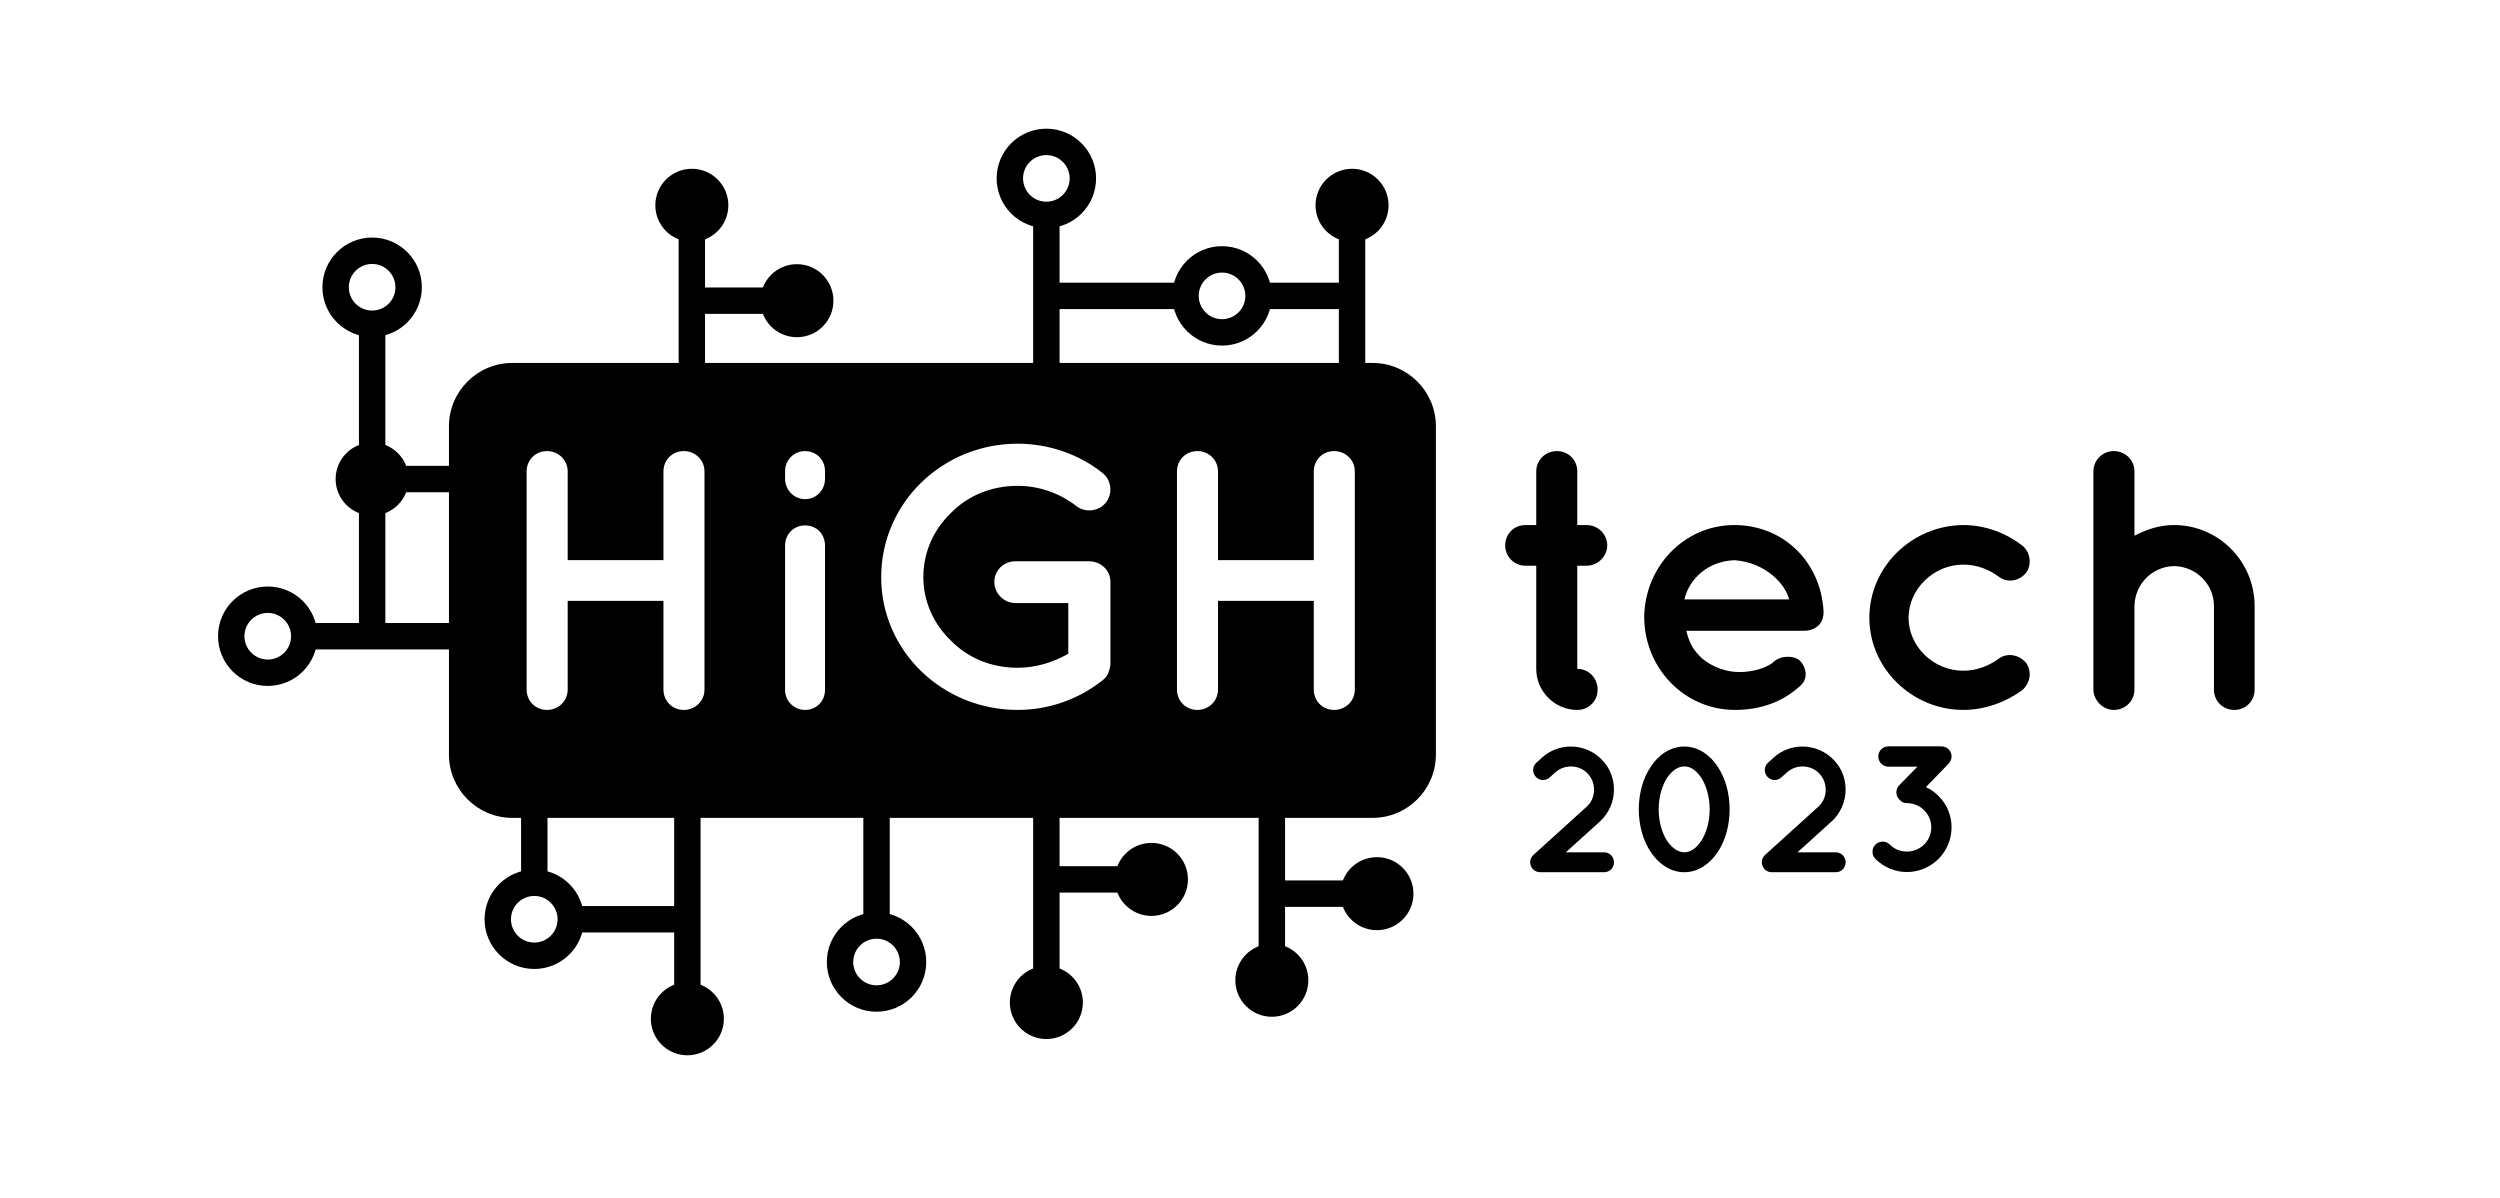
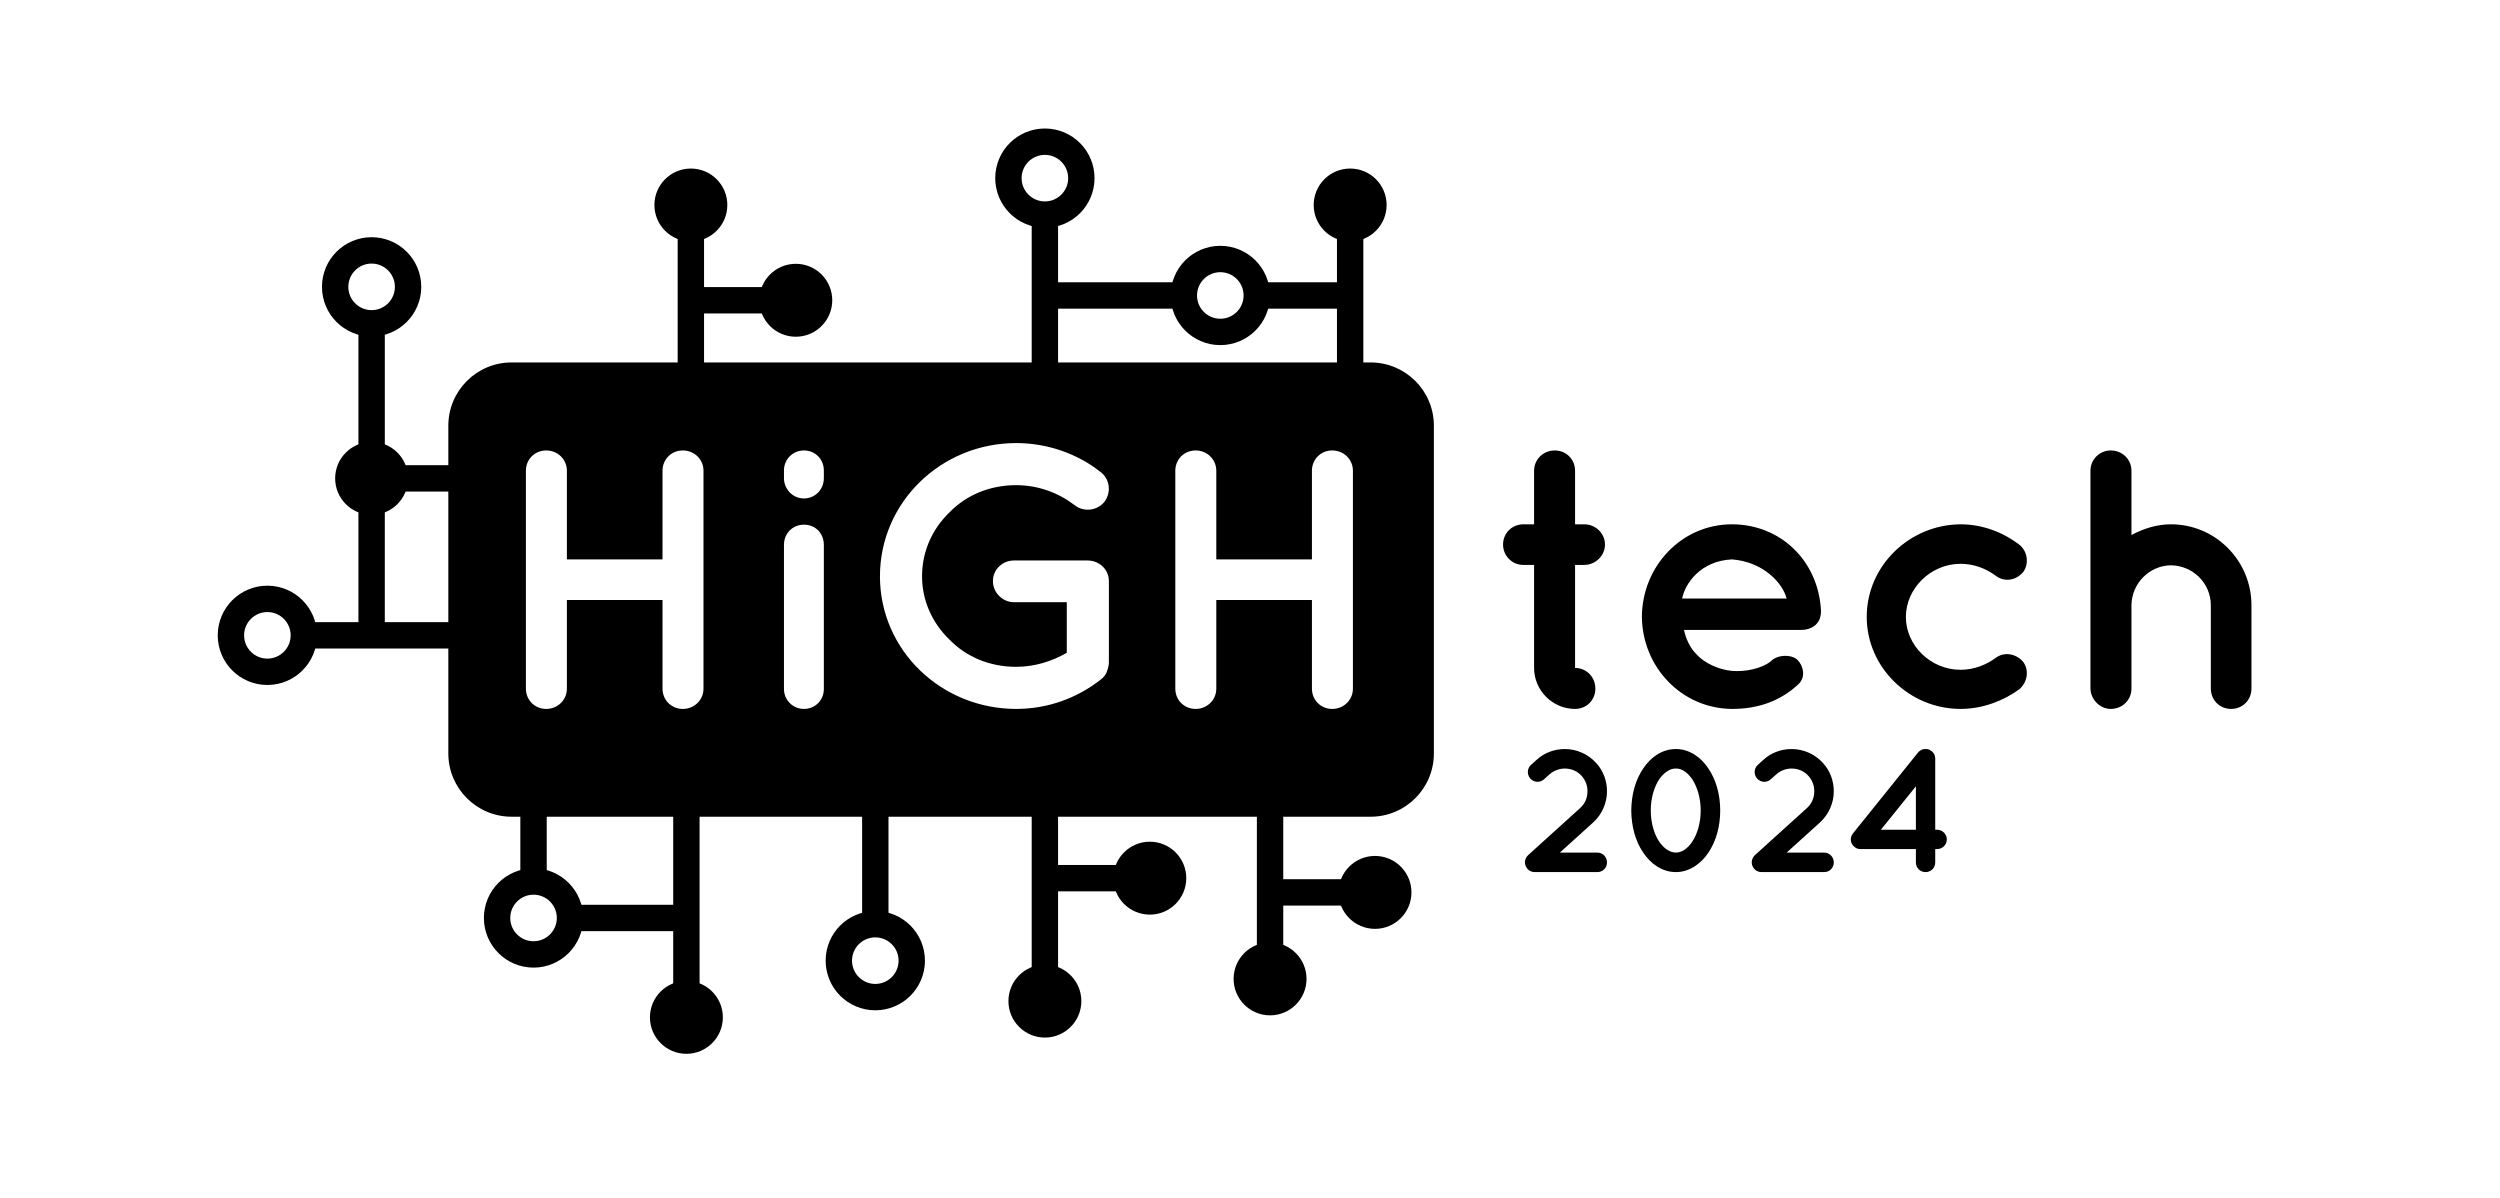
- <svg xmlns="http://www.w3.org/2000/svg" version="1.1" id="Ebene_1" x="0px" y="0px" width="473.333px" height="226.666px" viewBox="0 0 473.333 226.666" enable-background="new 0 0 473.333 226.666" xml:space="preserve">
-   <rect id="Background" display="none" fill="#3AAA35" width="473.333" height="226.666" />
-   <g display="none">
-     <path display="inline" d="M259.865,68.718H97.003c-6.627,0-12,5.373-12,12v62.131c0,6.628,5.373,12,12,12h162.862   c6.627,0,12-5.372,12-12V80.718C271.865,74.091,266.492,68.718,259.865,68.718z M140.112,130.562c0,2.17-1.75,3.851-3.92,3.851   c-2.17,0-3.85-1.681-3.85-3.851V113.76h-18.132v16.802c0,2.17-1.75,3.851-3.92,3.851c-2.17,0-3.851-1.681-3.851-3.851V89.257   c0-2.17,1.68-3.851,3.851-3.851c2.17,0,3.92,1.681,3.92,3.851v16.802h18.132V89.257c0-2.17,1.68-3.851,3.85-3.851   c2.17,0,3.92,1.681,3.92,3.851V130.562z M162.929,130.632c0,2.1-1.61,3.78-3.781,3.78c-2.1,0-3.78-1.681-3.78-3.78v-27.303   c0-2.24,1.68-3.85,3.78-3.85c2.17,0,3.781,1.61,3.781,3.85V130.632z M162.929,90.658c0,2.1-1.61,3.85-3.781,3.85   c-2.1,0-3.78-1.75-3.78-3.85v-1.47c0-2.1,1.68-3.781,3.78-3.781c2.17,0,3.781,1.681,3.781,3.781V90.658z M206.261,117.05v0.07   v13.021c0,9.171-7.491,16.802-16.802,16.802c-2.59,0-5.18-0.63-7.351-1.75c-1.82-0.841-2.66-3.15-1.68-5.04   c0.91-1.891,3.081-2.591,5.041-1.751c1.19,0.63,2.521,0.98,3.99,0.98c4.551,0,8.261-3.221,9.171-7.491   c-2.521,1.75-5.741,2.801-9.171,2.801c-4.62,0-8.891-2.03-11.901-5.321c-3.01-3.08-4.901-7.42-4.901-12.321   c0-4.831,1.891-9.171,4.901-12.461c3.01-3.15,7.281-5.18,11.901-5.18c3.641,0,6.861,1.12,9.381,2.94c0.35-1.68,1.89-2.94,3.71-2.94   c2.1,0,3.71,1.68,3.71,3.71V117.05z M251.69,130.562c0,2.17-1.681,3.851-3.851,3.851s-3.85-1.681-3.85-3.851V114.74   c0-4.13-3.361-7.491-7.561-7.561c-4.131,0.07-7.421,3.431-7.491,7.561v15.821c0,2.17-1.75,3.851-3.92,3.851   c-1.75,0-3.221-1.261-3.71-2.87c-0.07-0.28-0.14-0.63-0.14-0.98V89.257c0-2.17,1.75-3.851,3.851-3.851   c2.17,0,3.92,1.681,3.92,3.851v12.181c2.24-1.19,4.761-2.03,7.491-2.03c8.471,0,15.261,6.931,15.261,15.332V130.562z" />
-     <path display="inline" d="M189.459,106.899c-2.45,0-4.76,1.05-6.44,3.01c-1.68,1.68-2.8,4.34-2.8,7.141   c0,2.94,1.12,5.601,2.8,7.211c1.68,1.89,3.99,2.87,6.44,2.87c2.661,0,4.831-0.98,6.651-2.87c1.54-1.61,2.66-4.271,2.66-7.211   c0-2.8-1.12-5.46-2.66-7.141C194.29,107.949,192.12,106.899,189.459,106.899z" />
+ <svg xmlns="http://www.w3.org/2000/svg" width="100%" height="100%" viewBox="0 0 474 227" version="1.1" xml:space="preserve" style="fill-rule:evenodd;clip-rule:evenodd;stroke-miterlimit:10;" id="svg27">
+   <defs id="defs27" />
+   <g id="g1">
+     <path d="M130.988,38.868L130.988,73.175" style="fill:none;fill-rule:nonzero;stroke:black;stroke-width:5px;" id="path1" />
+     <circle cx="130.989" cy="38.868" r="6.913" id="circle1" />
  </g>
-   <g>
-     <line fill="#F6F6F6" stroke="#000000" stroke-width="5" stroke-miterlimit="10" x1="130.988" y1="38.868" x2="130.988" y2="73.175" />
-     <circle cx="130.989" cy="38.868" r="6.913" />
+   <g id="g2">
+     <path d="M198.11,38.868L198.11,70.627" style="fill:none;fill-rule:nonzero;stroke:black;stroke-width:5px;" id="path2" />
+     <circle cx="198.11" cy="33.777" r="6.913" style="fill:none;stroke:black;stroke-width:5px;" id="circle2" />
  </g>
-   <g>
-     <line fill="#F6F6F6" stroke="#000000" stroke-width="5" stroke-miterlimit="10" x1="198.11" y1="38.868" x2="198.11" y2="70.627" />
-     <circle fill="none" stroke="#000000" stroke-width="5" stroke-miterlimit="10" cx="198.11" cy="33.777" r="6.913" />
+   <g id="g6">
+     <path d="M304.304,103.259C304.304,105.359 302.484,107.11 300.384,107.11L298.633,107.11L298.633,126.642C300.804,126.642 302.484,128.392 302.484,130.562C302.484,132.733 300.804,134.413 298.633,134.413C294.362,134.413 290.862,130.913 290.862,126.642L290.862,107.11L288.831,107.11C286.661,107.11 284.981,105.36 284.981,103.259C284.981,101.089 286.661,99.409 288.831,99.409L290.862,99.409L290.862,89.257C290.862,87.087 292.612,85.406 294.782,85.406C296.952,85.406 298.633,87.087 298.633,89.257L298.633,99.408L300.384,99.408C302.484,99.409 304.304,101.088 304.304,103.259Z" style="fill-rule:nonzero;" id="path3" />
+     <path d="M311.302,116.91C311.372,107.389 318.792,99.409 328.384,99.409C337.484,99.409 344.695,106.2 345.255,115.65L345.255,116C345.255,116.14 345.255,116.49 345.185,116.63C344.976,118.31 343.505,119.43 341.544,119.43L319.282,119.43C319.632,121.04 320.401,122.86 321.663,124.051C323.132,125.731 325.933,126.991 328.384,127.201C330.904,127.411 333.913,126.781 335.663,125.451C337.134,123.911 340.005,124.121 340.915,125.241C341.825,126.221 342.524,128.321 340.915,129.791C337.483,132.941 333.353,134.412 328.384,134.412C318.792,134.342 311.373,126.431 311.302,116.91ZM318.933,113.48L338.744,113.48C338.045,110.68 334.474,106.549 328.385,106.059C322.433,106.339 319.492,110.61 318.933,113.48Z" style="fill-rule:nonzero;" id="path4" />
+     <path d="M353.931,116.98C353.931,107.249 362.052,99.478 371.714,99.408C375.913,99.408 379.833,100.948 382.845,103.258C384.454,104.518 384.734,106.899 383.615,108.439C382.215,110.119 379.974,110.399 378.365,109.139C376.545,107.808 374.304,106.899 371.715,106.899C366.043,106.899 361.354,111.589 361.354,116.98C361.354,122.37 366.043,126.991 371.715,126.991C374.235,126.991 376.545,126.081 378.365,124.751C379.904,123.561 382.215,123.841 383.615,125.521C384.734,127.062 384.455,129.302 382.845,130.701C379.833,132.872 375.913,134.412 371.714,134.412C362.052,134.412 353.931,126.571 353.931,116.98Z" style="fill-rule:nonzero;" id="path5" />
+     <path d="M404.123,130.562C404.123,132.733 402.373,134.413 400.203,134.413C398.453,134.413 396.982,133.153 396.492,131.543C396.422,131.263 396.351,130.913 396.351,130.563L396.351,89.257C396.351,87.087 398.101,85.406 400.203,85.406C402.373,85.406 404.123,87.087 404.123,89.257L404.123,101.438C406.363,100.248 408.883,99.408 411.613,99.408C420.084,99.408 426.875,106.339 426.875,114.74L426.875,130.561C426.875,132.732 425.195,134.412 423.025,134.412C420.855,134.412 419.173,132.732 419.173,130.561L419.173,114.74C419.173,110.61 415.814,107.249 411.612,107.179C407.481,107.249 404.192,110.61 404.122,114.74L404.122,130.562L404.123,130.562Z" style="fill-rule:nonzero;" id="path6" />
  </g>
-   <g>
-     <path d="M304.304,103.259c0,2.1-1.82,3.851-3.92,3.851h-1.751v19.532c2.171,0,3.851,1.75,3.851,3.92   c0,2.171-1.68,3.851-3.851,3.851c-4.271,0-7.771-3.5-7.771-7.771v-19.532h-2.031c-2.17,0-3.85-1.75-3.85-3.851   c0-2.17,1.68-3.85,3.85-3.85h2.031V89.257c0-2.17,1.75-3.851,3.92-3.851s3.851,1.681,3.851,3.851v10.151h1.751   C302.484,99.409,304.304,101.088,304.304,103.259z" />
-     <path d="M311.302,116.91c0.07-9.521,7.49-17.501,17.082-17.501c9.1,0,16.311,6.791,16.871,16.241c0,0.07,0,0.21,0,0.35   c0,0.14,0,0.49-0.07,0.63c-0.209,1.68-1.68,2.8-3.641,2.8h-22.262c0.35,1.61,1.119,3.43,2.381,4.621   c1.469,1.68,4.27,2.94,6.721,3.15c2.52,0.21,5.529-0.42,7.279-1.75c1.471-1.54,4.342-1.33,5.252-0.21c0.91,0.98,1.609,3.08,0,4.55   c-3.432,3.15-7.562,4.621-12.531,4.621C318.792,134.342,311.373,126.431,311.302,116.91z M318.933,113.48h19.811   c-0.699-2.8-4.27-6.931-10.359-7.421C322.433,106.339,319.492,110.61,318.933,113.48z" />
-     <path d="M353.931,116.98c0-9.731,8.121-17.502,17.783-17.572c4.199,0,8.119,1.54,11.131,3.85c1.609,1.26,1.889,3.641,0.77,5.181   c-1.4,1.68-3.641,1.96-5.25,0.7c-1.82-1.331-4.061-2.24-6.65-2.24c-5.672,0-10.361,4.69-10.361,10.081   c0,5.39,4.689,10.011,10.361,10.011c2.52,0,4.83-0.91,6.65-2.24c1.539-1.19,3.85-0.91,5.25,0.77c1.119,1.541,0.84,3.781-0.77,5.18   c-3.012,2.171-6.932,3.711-11.131,3.711C362.052,134.412,353.931,126.571,353.931,116.98z" />
-     <path d="M404.123,130.562c0,2.171-1.75,3.851-3.92,3.851c-1.75,0-3.221-1.26-3.711-2.87c-0.07-0.28-0.141-0.63-0.141-0.98V89.257   c0-2.17,1.75-3.851,3.852-3.851c2.17,0,3.92,1.681,3.92,3.851v12.181c2.24-1.19,4.76-2.03,7.49-2.03   c8.471,0,15.262,6.931,15.262,15.332v15.821c0,2.171-1.68,3.851-3.85,3.851s-3.852-1.68-3.852-3.851V114.74   c0-4.13-3.359-7.491-7.561-7.561c-4.131,0.07-7.42,3.431-7.49,7.561V130.562z" />
+   <g id="g7">
+     <path d="M150.882,56.93L130.988,56.93" style="fill:none;fill-rule:nonzero;stroke:black;stroke-width:5px;" id="path7" />
+     <circle cx="150.883" cy="56.93" r="6.913" id="circle7" />
  </g>
-   <g>
-     <line fill="#F6F6F6" stroke="#000000" stroke-width="5" stroke-miterlimit="10" x1="150.882" y1="56.93" x2="130.988" y2="56.93" />
-     <circle cx="150.883" cy="56.93" r="6.913" />
+   <g id="g8">
+     <path d="M70.459,90.699L87.612,90.699" style="fill:none;fill-rule:nonzero;stroke:black;stroke-width:5px;" id="path8" />
+     <circle cx="70.458" cy="90.699" r="6.913" id="circle8" />
  </g>
-   <g>
-     <line fill="#F6F6F6" stroke="#000000" stroke-width="5" stroke-miterlimit="10" x1="70.459" y1="90.699" x2="87.612" y2="90.699" />
-     <circle cx="70.458" cy="90.699" r="6.913" />
+   <path d="M70.459,61.3L70.459,88.959" style="fill:none;fill-rule:nonzero;stroke:black;stroke-width:5px;" id="path9" />
+   <circle cx="70.458" cy="54.387" r="6.913" style="fill:none;stroke:black;stroke-width:5px;" id="circle9" />
+   <path d="M70.458,92.8L70.458,120.459" style="fill:none;fill-rule:nonzero;stroke:black;stroke-width:5px;" id="path10" />
+   <g id="g11">
+     <path d="M57.608,120.459L86.791,120.459" style="fill:none;fill-rule:nonzero;stroke:black;stroke-width:5px;" id="path11" />
+     <circle cx="50.695" cy="120.459" r="6.913" style="fill:none;stroke:black;stroke-width:5px;" id="circle11" />
  </g>
-   <line fill="#F6F6F6" stroke="#000000" stroke-width="5" stroke-miterlimit="10" x1="70.459" y1="61.3" x2="70.459" y2="88.959" />
-   <circle fill="none" stroke="#000000" stroke-width="5" stroke-miterlimit="10" cx="70.458" cy="54.387" r="6.913" />
-   <line fill="#F6F6F6" stroke="#000000" stroke-width="5" stroke-miterlimit="10" x1="70.458" y1="92.8" x2="70.458" y2="120.459" />
-   <g>
-     <line fill="#F6F6F6" stroke="#000000" stroke-width="5" stroke-miterlimit="10" x1="57.608" y1="120.459" x2="86.791" y2="120.459" />
-     <circle fill="none" stroke="#000000" stroke-width="5" stroke-miterlimit="10" cx="50.695" cy="120.459" r="6.913" />
+   <g id="g12">
+     <path d="M240.804,185.595L240.804,151.288" style="fill:none;fill-rule:nonzero;stroke:black;stroke-width:5px;" id="path12" />
+     <circle cx="240.803" cy="185.596" r="6.913" id="circle12" />
  </g>
-   <g>
-     <line fill="#F6F6F6" stroke="#000000" stroke-width="5" stroke-miterlimit="10" x1="240.804" y1="185.595" x2="240.804" y2="151.288" />
-     <circle cx="240.803" cy="185.596" r="6.913" />
+   <g id="g13">
+     <path d="M260.697,169.198L240.803,169.198" style="fill:none;fill-rule:nonzero;stroke:black;stroke-width:5px;" id="path13" />
+     <circle cx="260.699" cy="169.199" r="6.913" id="circle13" />
  </g>
-   <g>
-     <line fill="#F6F6F6" stroke="#000000" stroke-width="5" stroke-miterlimit="10" x1="260.697" y1="169.198" x2="240.803" y2="169.198" />
-     <circle cx="260.699" cy="169.199" r="6.913" />
+   <g id="g14">
+     <path d="M130.141,192.888L130.141,152.423" style="fill:none;fill-rule:nonzero;stroke:black;stroke-width:5px;" id="path14" />
+     <circle cx="130.141" cy="192.889" r="6.913" id="circle14" />
  </g>
-   <g>
-     <line fill="#F6F6F6" stroke="#000000" stroke-width="5" stroke-miterlimit="10" x1="130.141" y1="192.888" x2="130.141" y2="152.423" />
-     <circle cx="130.141" cy="192.889" r="6.913" />
+   <path d="M128.817,174.046L108.071,174.046" style="fill:none;fill-rule:nonzero;stroke:black;stroke-width:5px;" id="path15" />
+   <path d="M101.158,153.379L101.158,167.133" style="fill:none;fill-rule:nonzero;stroke:black;stroke-width:5px;" id="path16" />
+   <circle cx="101.158" cy="174.046" r="6.913" style="fill:none;stroke:black;stroke-width:5px;" id="circle16" />
+   <g id="g17">
+     <path d="M165.958,175.237L165.958,152.423" style="fill:none;fill-rule:nonzero;stroke:black;stroke-width:5px;" id="path17" />
+     <circle cx="165.957" cy="182.14" r="6.913" style="fill:none;stroke:black;stroke-width:5px;" id="circle17" />
  </g>
-   <line fill="#F6F6F6" stroke="#000000" stroke-width="5" stroke-miterlimit="10" x1="128.817" y1="174.046" x2="108.071" y2="174.046" />
-   <line fill="#F6F6F6" stroke="#000000" stroke-width="5" stroke-miterlimit="10" x1="101.158" y1="153.379" x2="101.158" y2="167.133" />
-   <circle fill="none" stroke="#000000" stroke-width="5" stroke-miterlimit="10" cx="101.158" cy="174.046" r="6.913" />
-   <g>
-     <line fill="#F6F6F6" stroke="#000000" stroke-width="5" stroke-miterlimit="10" x1="165.958" y1="175.237" x2="165.958" y2="152.423" />
-     <circle fill="none" stroke="#000000" stroke-width="5" stroke-miterlimit="10" cx="165.957" cy="182.14" r="6.913" />
+   <path d="M198.11,185.562L198.11,151.256" style="fill:none;fill-rule:nonzero;stroke:black;stroke-width:5px;" id="path18" />
+   <circle cx="198.111" cy="189.81" r="6.913" id="circle18" />
+   <g id="g19">
+     <path d="M218.004,166.499L198.11,166.499" style="fill:none;fill-rule:nonzero;stroke:black;stroke-width:5px;" id="path19" />
+     <circle cx="218.005" cy="166.5" r="6.913" id="circle19" />
  </g>
-   <line fill="#F6F6F6" stroke="#000000" stroke-width="5" stroke-miterlimit="10" x1="198.11" y1="185.562" x2="198.11" y2="151.256" />
-   <circle cx="198.111" cy="189.81" r="6.913" />
-   <g>
-     <line fill="#F6F6F6" stroke="#000000" stroke-width="5" stroke-miterlimit="10" x1="218.004" y1="166.499" x2="198.11" y2="166.499" />
-     <circle cx="218.005" cy="166.5" r="6.913" />
+   <g id="g20">
+     <path d="M255.988,38.868L255.988,73.175" style="fill:none;fill-rule:nonzero;stroke:black;stroke-width:5px;" id="path20" />
+     <circle cx="255.989" cy="38.868" r="6.913" id="circle20" />
  </g>
-   <g>
-     <line fill="#F6F6F6" stroke="#000000" stroke-width="5" stroke-miterlimit="10" x1="255.988" y1="38.868" x2="255.988" y2="73.175" />
-     <circle cx="255.989" cy="38.868" r="6.913" />
-   </g>
-   <line fill="#F6F6F6" stroke="#000000" stroke-width="5" stroke-miterlimit="10" x1="238.284" y1="56.021" x2="255.988" y2="56.021" />
-   <line fill="#F6F6F6" stroke="#000000" stroke-width="5" stroke-miterlimit="10" x1="198.11" y1="56.021" x2="224.458" y2="56.021" />
-   <circle fill="none" stroke="#000000" stroke-width="5" stroke-miterlimit="10" cx="231.371" cy="56.021" r="6.913" />
-   <g>
-     <rect x="288" y="141.342" fill="none" width="90.192" height="27.132" />
-     <path d="M305.577,163.271c0,1.055-0.815,1.87-1.87,1.87h-12.034c0,0,0,0-0.034,0h-0.034c-0.51,0-1.054-0.204-1.394-0.612   c-0.714-0.781-0.646-1.938,0.102-2.651l10.063-9.111c0.985-0.884,1.428-2.04,1.428-3.264c0-1.088-0.374-2.107-1.122-2.957   c-0.884-0.986-2.073-1.429-3.264-1.429c-1.054,0-2.107,0.374-2.958,1.122l-1.054,0.952c-0.782,0.714-1.938,0.646-2.651-0.136   c-0.68-0.782-0.646-1.938,0.136-2.652l1.054-0.951c1.53-1.429,3.536-2.108,5.474-2.108c2.21,0,4.454,0.918,6.052,2.686   c1.428,1.53,2.107,3.536,2.107,5.474c0,2.21-0.918,4.454-2.686,6.052l-6.426,5.813h7.241   C304.761,161.368,305.577,162.218,305.577,163.271z" />
-     <path d="M310.27,153.243c0.034-3.128,0.815-5.95,2.312-8.126c1.428-2.176,3.638-3.773,6.323-3.773c2.618,0,4.861,1.598,6.289,3.773   c1.462,2.176,2.278,4.998,2.278,8.126c0,3.094-0.816,5.949-2.278,8.125c-1.428,2.142-3.671,3.773-6.289,3.773   c-2.686,0-4.896-1.632-6.323-3.773C311.085,159.192,310.304,156.337,310.27,153.243z M323.699,153.243   c0-2.448-0.681-4.59-1.632-6.052c-0.986-1.428-2.108-2.107-3.162-2.074c-1.054-0.033-2.21,0.646-3.229,2.074   c-0.952,1.462-1.632,3.604-1.632,6.052c0,2.413,0.68,4.589,1.632,6.017c1.02,1.462,2.176,2.108,3.229,2.108   s2.176-0.646,3.162-2.108C323.018,157.832,323.699,155.656,323.699,153.243z" />
-     <path d="M349.436,163.271c0,1.055-0.815,1.87-1.87,1.87h-12.034c0,0,0,0-0.034,0h-0.034c-0.51,0-1.054-0.204-1.394-0.612   c-0.714-0.781-0.646-1.938,0.102-2.651l10.063-9.111c0.985-0.884,1.428-2.04,1.428-3.264c0-1.088-0.374-2.107-1.122-2.957   c-0.884-0.986-2.073-1.429-3.264-1.429c-1.054,0-2.107,0.374-2.958,1.122l-1.054,0.952c-0.782,0.714-1.938,0.646-2.651-0.136   c-0.68-0.782-0.646-1.938,0.136-2.652l1.054-0.951c1.53-1.429,3.536-2.108,5.474-2.108c2.21,0,4.454,0.918,6.052,2.686   c1.428,1.53,2.107,3.536,2.107,5.474c0,2.21-0.918,4.454-2.686,6.052l-6.426,5.813h7.241   C348.621,161.368,349.436,162.218,349.436,163.271z" />
-     <path d="M367.014,150.693c1.666,1.632,2.481,3.808,2.481,5.949s-0.815,4.317-2.481,5.983c-1.632,1.632-3.808,2.481-5.983,2.481   c-2.142,0-4.317-0.85-5.949-2.481c-0.748-0.748-0.748-1.972,0-2.72c0.747-0.748,1.972-0.748,2.72,0   c0.884,0.884,2.039,1.326,3.229,1.326c1.189,0,2.346-0.442,3.264-1.326c0.918-0.918,1.359-2.074,1.359-3.264   c0-1.19-0.441-2.346-1.359-3.229c-0.884-0.918-2.04-1.326-3.229-1.36c-0.544,0.034-1.055-0.204-1.395-0.611   c-0.034,0-0.034,0-0.034-0.034c-0.781-0.748-0.781-1.938-0.067-2.72l3.468-3.536h-5.508c-1.054,0-1.903-0.85-1.903-1.938   c0-1.054,0.85-1.904,1.903-1.904h10.029c1.088,0,1.938,0.851,1.938,1.904c0,0.34-0.102,0.646-0.238,0.918   c-0.102,0.17-0.204,0.34-0.34,0.476l-4.283,4.42C365.518,149.436,366.334,149.979,367.014,150.693z" />
-   </g>
-   <path d="M259.865,68.719H97.002c-6.627,0-12,5.372-12,12v62.131c0,6.628,5.373,12,12,12h162.862c6.627,0,12-5.372,12-12V80.719  C271.865,74.091,266.492,68.719,259.865,68.719z M133.383,130.561c0,2.17-1.75,3.851-3.92,3.851c-2.17,0-3.85-1.681-3.85-3.851  v-16.802h-18.132v16.802c0,2.17-1.75,3.851-3.92,3.851c-2.17,0-3.851-1.681-3.851-3.851V89.256c0-2.17,1.68-3.851,3.851-3.851  c2.17,0,3.92,1.681,3.92,3.851v16.802h18.132V89.256c0-2.17,1.68-3.851,3.85-3.851c2.17,0,3.92,1.681,3.92,3.851V130.561z   M156.201,130.631c0,2.1-1.61,3.78-3.781,3.78c-2.1,0-3.78-1.681-3.78-3.78v-27.303c0-2.24,1.68-3.85,3.78-3.85  c2.17,0,3.781,1.61,3.781,3.85V130.631z M156.201,90.657c0,2.1-1.61,3.85-3.781,3.85c-2.1,0-3.78-1.75-3.78-3.85v-1.47  c0-2.1,1.68-3.781,3.78-3.781c2.17,0,3.781,1.681,3.781,3.781V90.657z M210.244,125.66c0,0.49-0.14,0.77-0.21,1.19  c-0.07,0.14-0.07,0.21-0.14,0.35v0.07c-0.21,0.63-0.63,1.19-1.33,1.681c-4.411,3.43-9.941,5.46-15.892,5.46  c-14.211,0-25.833-11.131-25.833-25.133c0-14.071,11.622-25.272,25.833-25.272c5.951,0,11.621,2.03,15.961,5.46  c1.82,1.33,2.1,3.92,0.77,5.671c-1.33,1.68-3.92,2.03-5.67,0.63c-3.01-2.31-6.861-3.78-11.061-3.78c-5.041,0-9.451,1.89-12.602,5.11  c-3.29,3.15-5.25,7.421-5.25,12.181c0,4.621,1.96,8.891,5.25,12.042c3.15,3.22,7.561,5.11,12.602,5.11c3.5,0,6.791-1.05,9.591-2.66  v-9.591h-10.011c-2.17,0-3.991-1.82-3.991-3.991c0-2.24,1.82-3.92,3.991-3.92h13.791c0.07,0,0.07,0,0.07,0c0.07,0,0.07,0,0.07,0  c2.24,0,4.061,1.68,4.061,3.92V125.66z M256.512,130.561c0,2.17-1.75,3.851-3.921,3.851c-2.17,0-3.85-1.681-3.85-3.851v-16.802  H230.61v16.802c0,2.17-1.75,3.851-3.92,3.851c-2.17,0-3.851-1.681-3.851-3.851V89.256c0-2.17,1.68-3.851,3.851-3.851  c2.17,0,3.92,1.681,3.92,3.851v16.802h18.132V89.256c0-2.17,1.68-3.851,3.85-3.851c2.171,0,3.921,1.681,3.921,3.851V130.561z" />
-   <g id="original_font" display="none">
-     <path display="inline" fill="#F6F6F6" d="M106.529,130.562V89.257c0-2.17,1.68-3.851,3.851-3.851c2.17,0,3.92,1.681,3.92,3.851   v16.802h18.132V89.257c0-2.17,1.68-3.851,3.85-3.851c2.17,0,3.92,1.681,3.92,3.851v41.304c0,2.171-1.75,3.851-3.92,3.851   c-2.17,0-3.85-1.68-3.85-3.851V113.76H114.3v16.802c0,2.171-1.75,3.851-3.92,3.851   C108.209,134.412,106.529,132.732,106.529,130.562z" />
-     <path display="inline" fill="#F6F6F6" d="M163.02,90.658c0,2.1-1.61,3.85-3.781,3.85c-2.1,0-3.78-1.75-3.78-3.85v-1.47   c0-2.1,1.68-3.781,3.78-3.781c2.17,0,3.781,1.681,3.781,3.781V90.658z M163.02,103.329v27.303c0,2.101-1.61,3.78-3.781,3.78   c-2.1,0-3.78-1.68-3.78-3.78v-27.303c0-2.24,1.68-3.85,3.78-3.85C161.409,99.479,163.02,101.088,163.02,103.329z" />
-     <path display="inline" fill="#F6F6F6" d="M206.351,117.12v13.021c0,9.171-7.491,16.802-16.802,16.802c-2.59,0-5.18-0.63-7.351-1.75   c-1.82-0.84-2.66-3.15-1.68-5.041c0.91-1.89,3.081-2.59,5.041-1.75c1.19,0.631,2.521,0.98,3.99,0.98   c4.551,0,8.261-3.221,9.171-7.49c-2.521,1.75-5.741,2.799-9.171,2.799c-4.62,0-8.891-2.029-11.901-5.32   c-3.01-3.08-4.901-7.42-4.901-12.321c0-4.831,1.891-9.171,4.901-12.461c3.01-3.15,7.281-5.18,11.901-5.18   c3.641,0,6.861,1.12,9.381,2.94c0.35-1.68,1.89-2.94,3.71-2.94c2.1,0,3.71,1.68,3.71,3.71v13.932V117.12z M198.86,117.05   c0-2.8-1.12-5.46-2.66-7.141c-1.82-1.96-3.99-3.01-6.651-3.01c-2.45,0-4.76,1.05-6.44,3.01c-1.68,1.68-2.8,4.34-2.8,7.141   c0,2.94,1.12,5.601,2.8,7.211c1.68,1.89,3.99,2.87,6.44,2.87c2.661,0,4.831-0.98,6.651-2.87   C197.74,122.651,198.86,119.991,198.86,117.05z" />
-     <path display="inline" fill="#F6F6F6" d="M229.028,130.562c0,2.171-1.75,3.851-3.92,3.851c-1.75,0-3.221-1.26-3.71-2.87   c-0.07-0.28-0.14-0.63-0.14-0.98V89.257c0-2.17,1.75-3.851,3.851-3.851c2.17,0,3.92,1.681,3.92,3.851v12.181   c2.24-1.19,4.761-2.03,7.491-2.03c8.471,0,15.262,6.931,15.262,15.332v15.821c0,2.171-1.681,3.851-3.851,3.851   c-2.171,0-3.851-1.68-3.851-3.851V114.74c0-4.13-3.36-7.491-7.561-7.561c-4.131,0.07-7.421,3.431-7.491,7.561V130.562z" />
-   </g>
-   <path display="none" d="M259.865,68.719H97.002c-6.627,0-12,5.372-12,12v62.131c0,6.628,5.373,12,12,12h162.862  c6.627,0,12-5.372,12-12V80.719C271.865,74.091,266.492,68.719,259.865,68.719z" />
-   <g>
- </g>
-   <g>
- </g>
-   <g>
- </g>
-   <g>
- </g>
-   <g>
- </g>
-   <g>
- </g>
+   <path d="M238.284,56.021L255.988,56.021" style="fill:none;fill-rule:nonzero;stroke:black;stroke-width:5px;" id="path21" />
+   <path d="M198.11,56.021L224.458,56.021" style="fill:none;fill-rule:nonzero;stroke:black;stroke-width:5px;" id="path22" />
+   <circle cx="231.371" cy="56.021" r="6.913" style="fill:none;stroke:black;stroke-width:5px;" id="circle22" />
+   <path d="M259.865,68.719L97.002,68.719C90.375,68.719 85.002,74.091 85.002,80.719L85.002,142.85C85.002,149.478 90.375,154.85 97.002,154.85L259.864,154.85C266.491,154.85 271.864,149.478 271.864,142.85L271.864,80.719C271.865,74.091 266.492,68.719 259.865,68.719ZM133.383,130.561C133.383,132.731 131.633,134.412 129.463,134.412C127.293,134.412 125.613,132.731 125.613,130.561L125.613,113.759L107.481,113.759L107.481,130.561C107.481,132.731 105.731,134.412 103.561,134.412C101.391,134.412 99.71,132.731 99.71,130.561L99.71,89.256C99.71,87.086 101.39,85.405 103.561,85.405C105.731,85.405 107.481,87.086 107.481,89.256L107.481,106.058L125.613,106.058L125.613,89.256C125.613,87.086 127.293,85.405 129.463,85.405C131.633,85.405 133.383,87.086 133.383,89.256L133.383,130.561ZM156.201,130.631C156.201,132.731 154.591,134.411 152.42,134.411C150.32,134.411 148.64,132.73 148.64,130.631L148.64,103.328C148.64,101.088 150.32,99.478 152.42,99.478C154.59,99.478 156.201,101.088 156.201,103.328L156.201,130.631ZM156.201,90.657C156.201,92.757 154.591,94.507 152.42,94.507C150.32,94.507 148.64,92.757 148.64,90.657L148.64,89.187C148.64,87.087 150.32,85.406 152.42,85.406C154.59,85.406 156.201,87.087 156.201,89.187L156.201,90.657ZM210.244,125.66C210.244,126.15 210.104,126.43 210.034,126.85C209.964,126.99 209.964,127.06 209.894,127.2L209.894,127.27C209.684,127.9 209.264,128.46 208.564,128.951C204.153,132.381 198.623,134.411 192.672,134.411C178.461,134.411 166.839,123.28 166.839,109.278C166.839,95.207 178.461,84.006 192.672,84.006C198.623,84.006 204.293,86.036 208.633,89.466C210.453,90.796 210.733,93.386 209.403,95.137C208.073,96.817 205.483,97.167 203.733,95.767C200.723,93.457 196.872,91.987 192.672,91.987C187.631,91.987 183.221,93.877 180.07,97.097C176.78,100.247 174.82,104.518 174.82,109.278C174.82,113.899 176.78,118.169 180.07,121.32C183.22,124.54 187.631,126.43 192.672,126.43C196.172,126.43 199.463,125.38 202.263,123.77L202.263,114.179L192.252,114.179C190.082,114.179 188.261,112.359 188.261,110.188C188.261,107.948 190.081,106.268 192.252,106.268L206.183,106.268C208.423,106.268 210.244,107.948 210.244,110.188L210.244,125.66ZM256.512,130.561C256.512,132.731 254.762,134.412 252.591,134.412C250.421,134.412 248.741,132.731 248.741,130.561L248.741,113.759L230.61,113.759L230.61,130.561C230.61,132.731 228.86,134.412 226.69,134.412C224.52,134.412 222.839,132.731 222.839,130.561L222.839,89.256C222.839,87.086 224.519,85.405 226.69,85.405C228.86,85.405 230.61,87.086 230.61,89.256L230.61,106.058L248.742,106.058L248.742,89.256C248.742,87.086 250.422,85.405 252.592,85.405C254.763,85.405 256.513,87.086 256.513,89.256L256.513,130.561L256.512,130.561Z" style="fill-rule:nonzero;" id="path27" />
+   <path style="font-size:33.333px;line-height:1.25;font-family:Quicksand;-inkscape-font-specification:'Quicksand, Normal';letter-spacing:0px;word-spacing:0px" d="m 302.853,161.649 h -7.1 l 6.3,-5.7 c 1.733,-1.567 2.633,-3.767 2.633,-5.933 0,-1.9 -0.667,-3.867 -2.067,-5.367 -1.567,-1.733 -3.767,-2.633 -5.933,-2.633 -1.9,0 -3.867,0.667 -5.367,2.067 l -1.033,0.933 c -0.767,0.7 -0.8,1.833 -0.133,2.6 0.7,0.767 1.833,0.833 2.6,0.133 l 1.033,-0.933 c 0.833,-0.733 1.867,-1.1 2.9,-1.1 1.167,0 2.333,0.433 3.2,1.4 0.733,0.833 1.1,1.833 1.1,2.9 0,1.2 -0.433,2.333 -1.4,3.2 l -9.867,8.933 c -0.733,0.7 -0.8,1.833 -0.1,2.6 0.333,0.4 0.867,0.6 1.367,0.6 0,0 0.033,0 0.033,0 0.033,0 0.033,0 0.033,0 h 11.8 c 1.033,0 1.833,-0.8 1.833,-1.833 0,-1.033 -0.8,-1.867 -1.833,-1.867 z m 8.7,0 c 1.4,2.1 3.567,3.7 6.2,3.7 2.567,0 4.767,-1.6 6.167,-3.7 1.433,-2.133 2.233,-4.933 2.233,-7.967 0,-3.067 -0.8,-5.833 -2.233,-7.967 -1.4,-2.133 -3.6,-3.7 -6.167,-3.7 -2.633,0 -4.8,1.567 -6.2,3.7 -1.467,2.133 -2.233,4.9 -2.267,7.967 0.033,3.033 0.8,5.833 2.267,7.967 z m 9.3,-2.067 c -0.967,1.433 -2.067,2.067 -3.1,2.067 -1.033,0 -2.167,-0.633 -3.167,-2.067 -0.933,-1.4 -1.6,-3.533 -1.6,-5.9 0,-2.4 0.667,-4.5 1.6,-5.933 1,-1.4 2.133,-2.067 3.167,-2.033 1.033,-0.033 2.133,0.633 3.1,2.033 0.933,1.433 1.6,3.533 1.6,5.933 0,2.367 -0.667,4.5 -1.6,5.9 z m 25,2.067 h -7.1 l 6.3,-5.7 c 1.733,-1.567 2.633,-3.767 2.633,-5.933 0,-1.9 -0.667,-3.867 -2.067,-5.367 -1.567,-1.733 -3.767,-2.633 -5.933,-2.633 -1.9,0 -3.867,0.667 -5.367,2.067 l -1.033,0.933 c -0.767,0.7 -0.8,1.833 -0.133,2.6 0.7,0.767 1.833,0.833 2.6,0.133 l 1.033,-0.933 c 0.833,-0.733 1.867,-1.1 2.9,-1.1 1.167,0 2.333,0.433 3.2,1.4 0.733,0.833 1.1,1.833 1.1,2.9 0,1.2 -0.433,2.333 -1.4,3.2 l -9.867,8.933 c -0.733,0.7 -0.8,1.833 -0.1,2.6 0.333,0.4 0.867,0.6 1.367,0.6 0,0 0.033,0 0.033,0 0.033,0 0.033,0 0.033,0 h 11.8 c 1.033,0 1.833,-0.8 1.833,-1.833 0,-1.033 -0.8,-1.867 -1.833,-1.867 z m 21.4,-4.333 h -0.333 v -13.467 c 0,-0.033 0,-0.067 0,-0.1 0,-0.067 -0.033,-0.1 -0.033,-0.167 0,-0.1 0,-0.133 -0.033,-0.2 0,-0.033 -0.033,-0.1 -0.033,-0.133 -0.033,-0.1 -0.033,-0.133 -0.067,-0.2 -0.033,-0.033 -0.067,-0.1 -0.067,-0.133 -0.067,-0.1 -0.1,-0.133 -0.133,-0.167 -0.033,-0.033 -0.067,-0.1 -0.1,-0.133 -0.033,-0.033 -0.067,-0.067 -0.133,-0.133 0,-0.033 -0.067,-0.067 -0.1,-0.067 0,-0.033 -0.033,-0.033 -0.033,-0.033 -0.067,-0.033 -0.1,-0.067 -0.167,-0.1 -0.033,-0.033 -0.1,-0.067 -0.167,-0.133 -0.033,0 -0.1,-0.033 -0.133,-0.033 -0.067,-0.033 -0.167,-0.033 -0.2,-0.067 -0.067,0 -0.1,0 -0.167,-0.033 -0.033,0 -0.133,0 -0.2,0 -0.033,0 -0.033,0 -0.067,0 -0.033,0 -0.067,0 -0.067,0 -0.067,0 -0.167,0 -0.233,0 -0.033,0.033 -0.1,0.033 -0.133,0.033 -0.1,0.033 -0.167,0.033 -0.2,0.067 -0.067,0 -0.1,0.033 -0.133,0.1 -0.1,0 -0.133,0.033 -0.2,0.067 -0.033,0.033 -0.1,0.067 -0.133,0.1 -0.033,0.033 -0.067,0.067 -0.167,0.1 -0.033,0.067 -0.067,0.1 -0.1,0.133 -0.033,0.033 -0.033,0.067 -0.067,0.067 l -12.333,15.333 c -0.633,0.8 -0.533,1.933 0.3,2.567 0.333,0.3 0.733,0.4 1.133,0.4 0,0 0.033,0 0.033,0 0,0 0.033,0 0.033,0 h 10.433 v 2.533 c 0,1.033 0.8,1.833 1.833,1.833 1.033,0 1.833,-0.8 1.833,-1.833 v -2.533 h 0.333 c 1.033,0 1.867,-0.8 1.867,-1.833 0,-1 -0.833,-1.833 -1.867,-1.833 z m -4,0 h -6.633 l 6.633,-8.233 z" id="text27" aria-label="2024" />
</svg>
